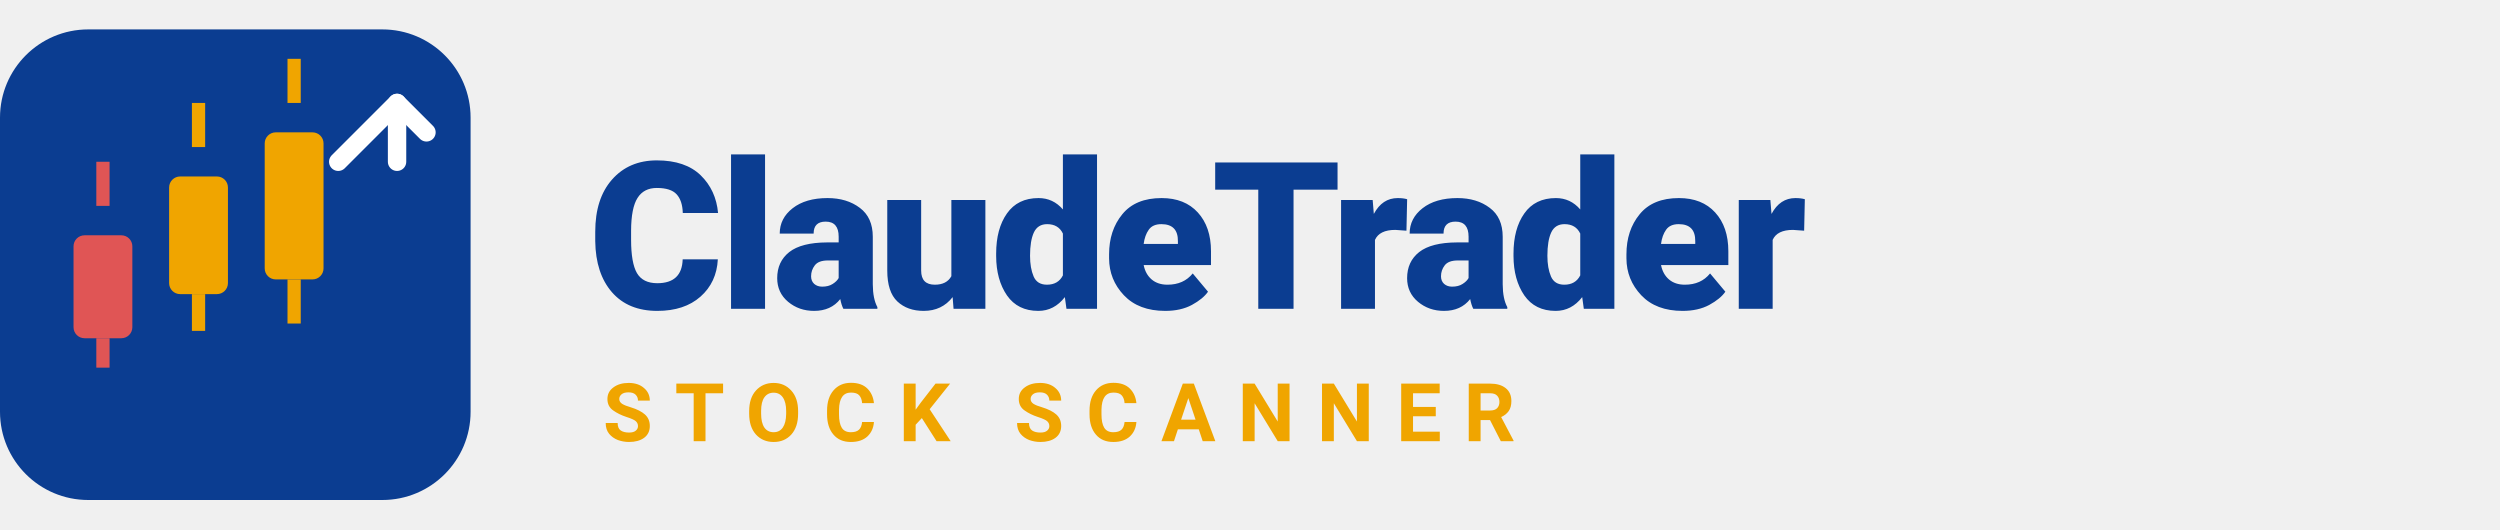
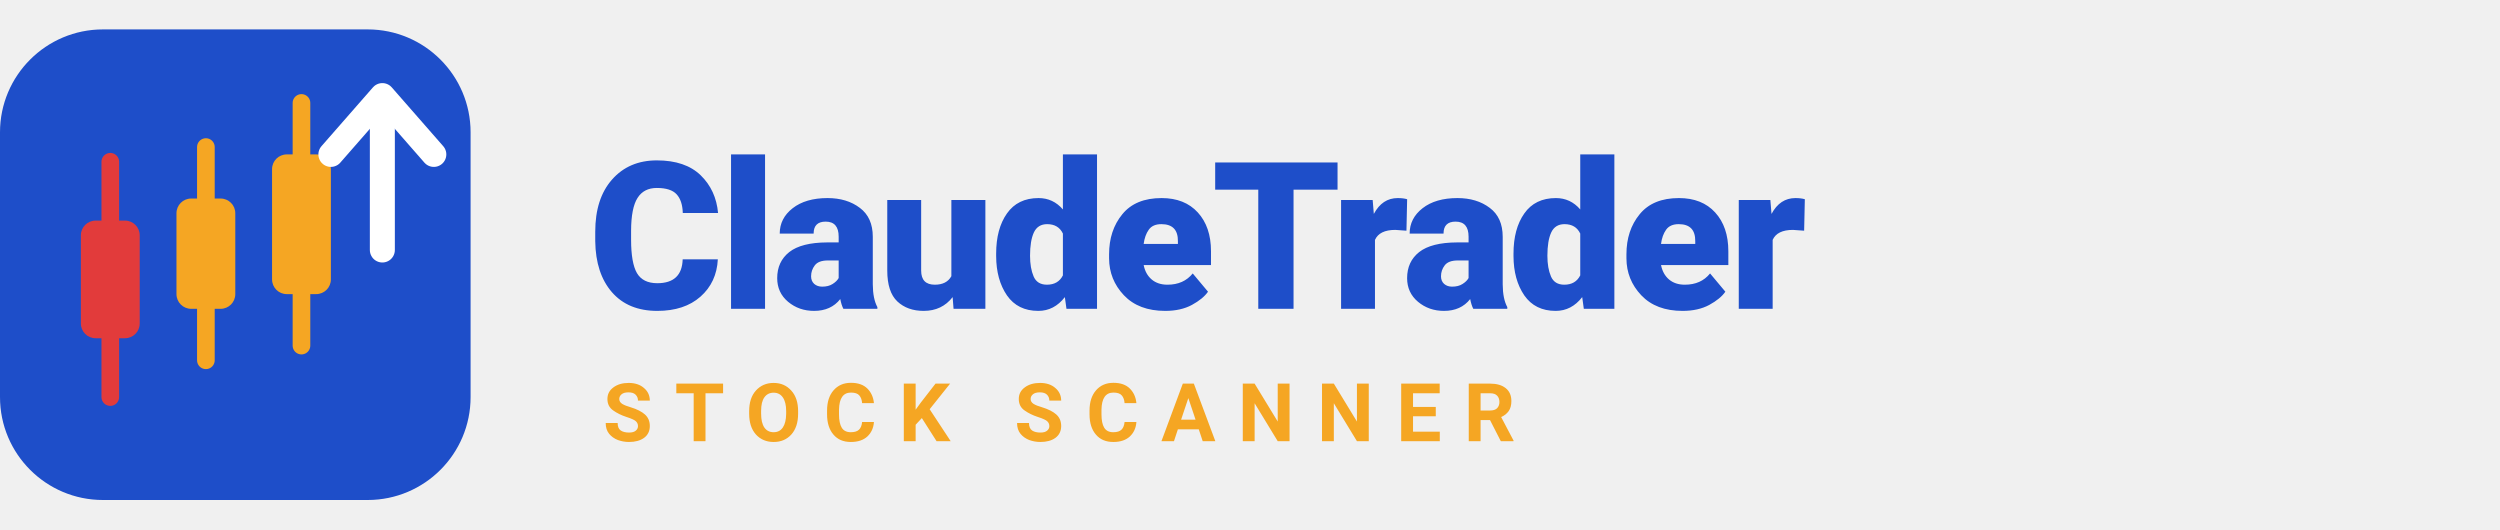
<svg xmlns="http://www.w3.org/2000/svg" viewBox="0 0 340 72" width="340" height="72" role="img" aria-label="ClaudeTrader">
-   <rect x="0" y="4" width="64" height="64" rx="12" fill="#0b3d91" />
-   <line x1="14" y1="28" x2="14" y2="22" stroke="#e05555" stroke-width="1.8" />
-   <rect x="10" y="32" width="8" height="14" rx="1.5" fill="#e05555" />
-   <line x1="14" y1="46" x2="14" y2="50" stroke="#e05555" stroke-width="1.8" />
-   <line x1="27" y1="20" x2="27" y2="14" stroke="#f0a500" stroke-width="1.8" />
-   <rect x="23" y="24" width="8" height="16" rx="1.5" fill="#f0a500" />
-   <line x1="27" y1="40" x2="27" y2="45" stroke="#f0a500" stroke-width="1.8" />
-   <line x1="40" y1="14" x2="40" y2="8" stroke="#f0a500" stroke-width="1.8" />
-   <rect x="36" y="18" width="8" height="20" rx="1.5" fill="#f0a500" />
-   <line x1="40" y1="38" x2="40" y2="44" stroke="#f0a500" stroke-width="1.8" />
-   <polyline points="46,22 54,14 58,18" fill="none" stroke="#ffffff" stroke-width="2.5" stroke-linecap="round" stroke-linejoin="round" />
-   <line x1="54" y1="14" x2="54" y2="22" stroke="#ffffff" stroke-width="2.5" stroke-linecap="round" />
-   <text x="80" y="42" font-family="-apple-system,'Segoe UI',Roboto,Helvetica,Arial,sans-serif" font-size="28" font-weight="800" fill="#0b3d91" letter-spacing="-0.5">ClaudeTrader</text>
-   <text x="82" y="60" font-family="-apple-system,'Segoe UI',Roboto,Helvetica,Arial,sans-serif" font-size="11" font-weight="600" fill="#f0a500" letter-spacing="3">STOCK SCANNER</text>
+   <rect x="0" y="4" width="64" height="64" rx="14" fill="#1e4ec9" />
+   <line x1="15" y1="46" x2="15" y2="54" stroke="#e23b3b" stroke-width="2.4" stroke-linecap="round" />
+   <line x1="15" y1="22" x2="15" y2="30" stroke="#e23b3b" stroke-width="2.4" stroke-linecap="round" />
+   <rect x="11" y="30" width="8" height="16" rx="2" fill="#e23b3b" />
+   <line x1="28" y1="42" x2="28" y2="49" stroke="#f5a623" stroke-width="2.4" stroke-linecap="round" />
+   <line x1="28" y1="20" x2="28" y2="27" stroke="#f5a623" stroke-width="2.4" stroke-linecap="round" />
+   <rect x="24" y="27" width="8" height="15" rx="2" fill="#f5a623" />
+   <line x1="41" y1="40" x2="41" y2="47" stroke="#f5a623" stroke-width="2.4" stroke-linecap="round" />
+   <line x1="41" y1="14" x2="41" y2="21" stroke="#f5a623" stroke-width="2.4" stroke-linecap="round" />
+   <rect x="37" y="21" width="8" height="19" rx="2" fill="#f5a623" />
+   <g fill="none" stroke="#ffffff" stroke-width="3.4" stroke-linecap="round" stroke-linejoin="round">
+     <line x1="52" y1="34" x2="52" y2="14" />
+     <polyline points="45,21 52,13 59,21" />
+   </g>
+   <text x="80" y="42" font-family="-apple-system,'Segoe UI',Roboto,Helvetica,Arial,sans-serif" font-size="28" font-weight="800" fill="#1e4ec9" letter-spacing="-0.5">ClaudeTrader</text>
+   <text x="82" y="60" font-family="-apple-system,'Segoe UI',Roboto,Helvetica,Arial,sans-serif" font-size="11" font-weight="600" fill="#f5a623" letter-spacing="3">STOCK SCANNER</text>
</svg>
